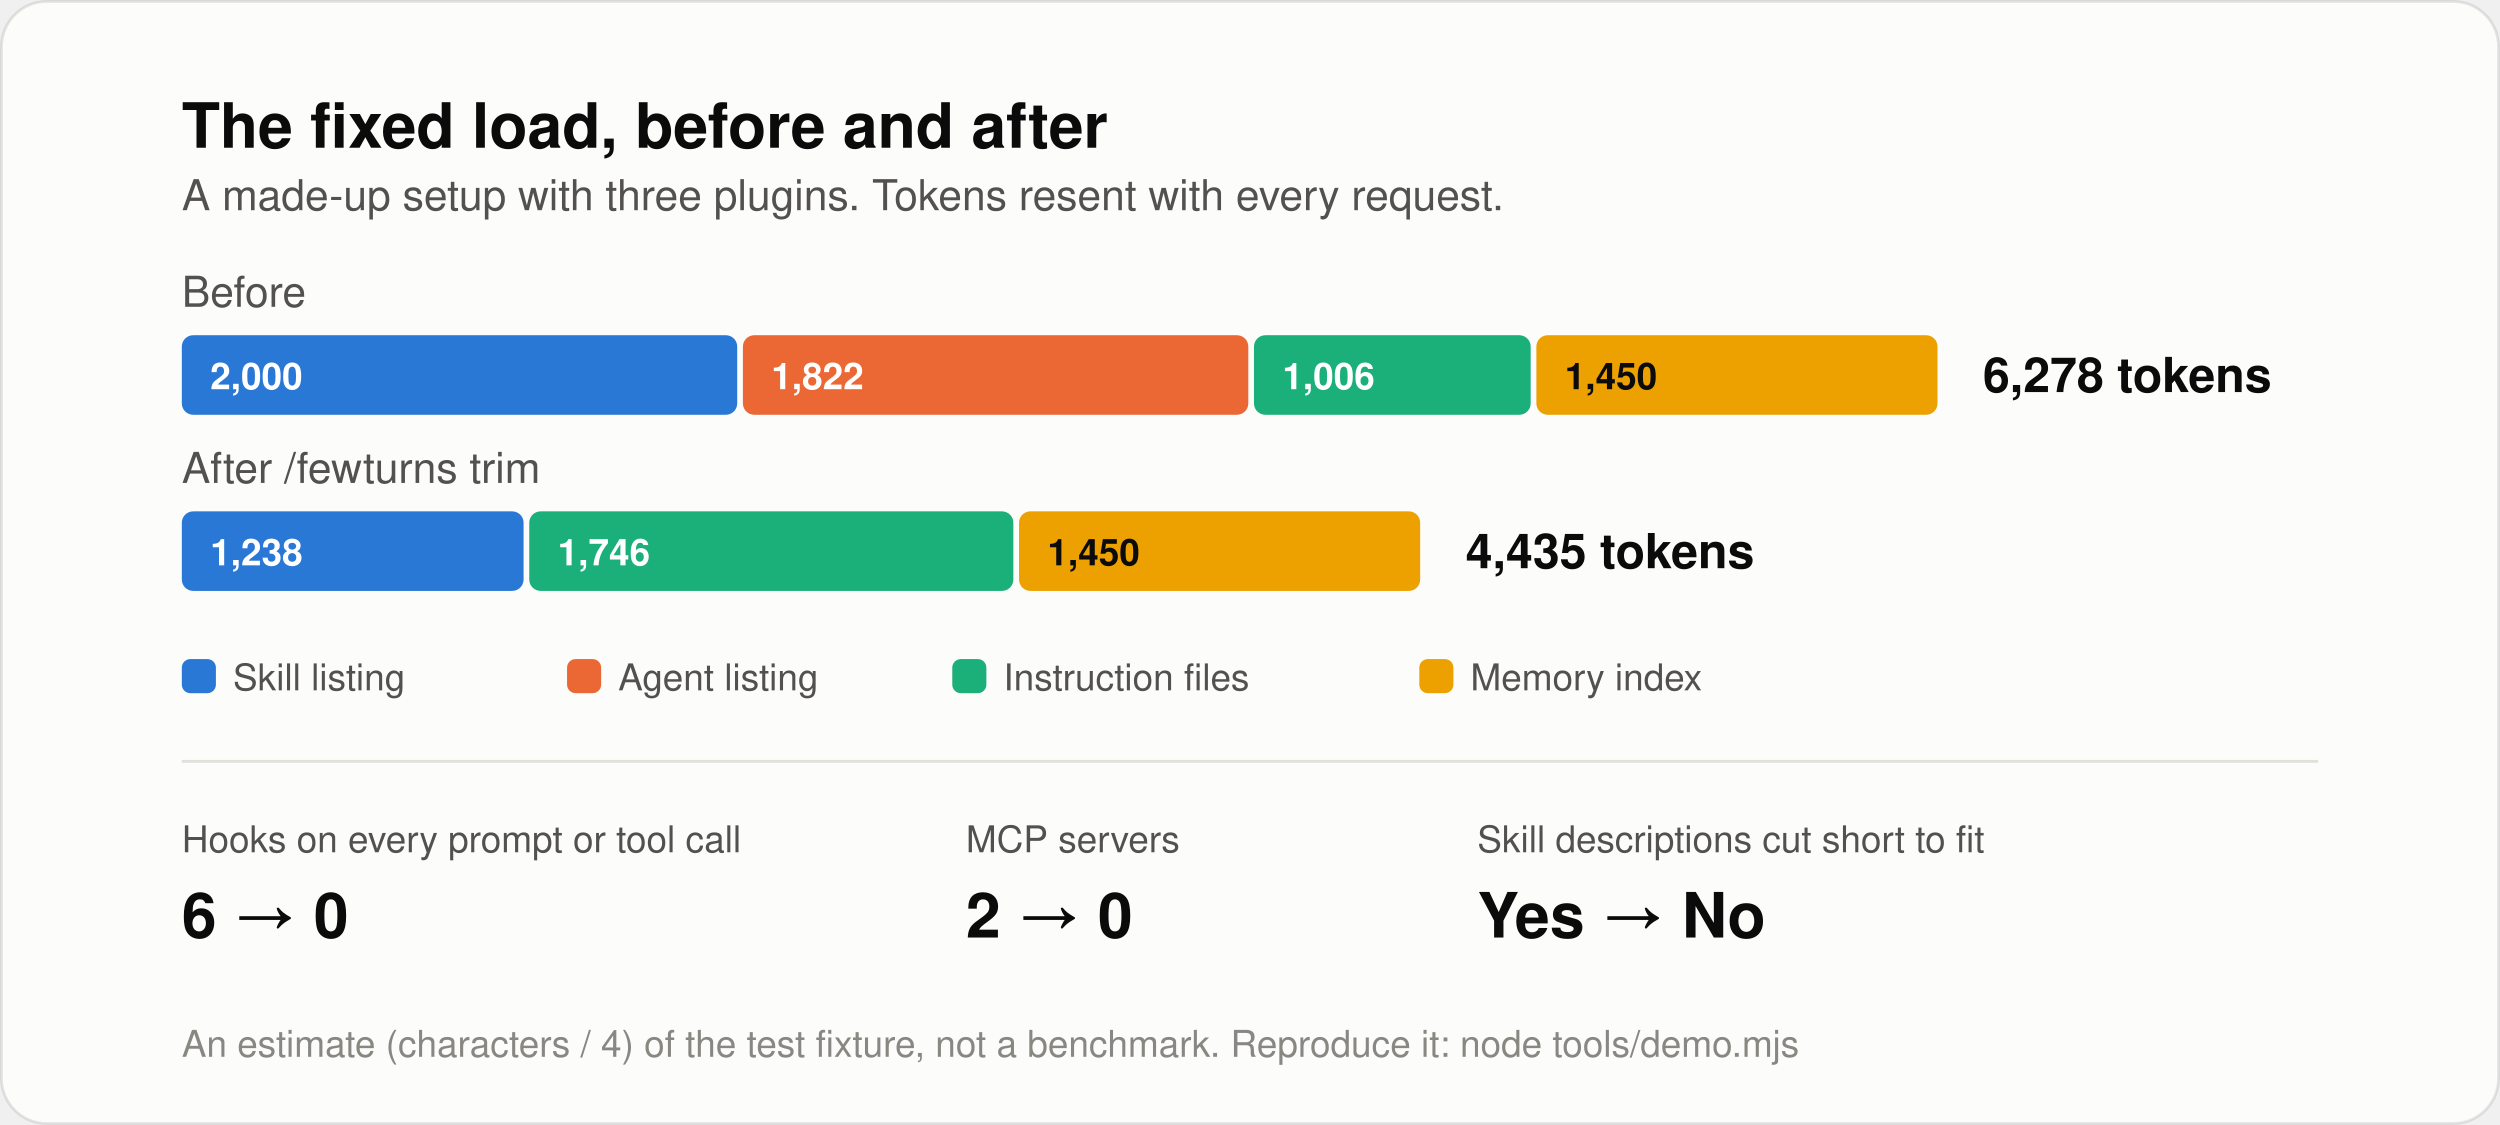
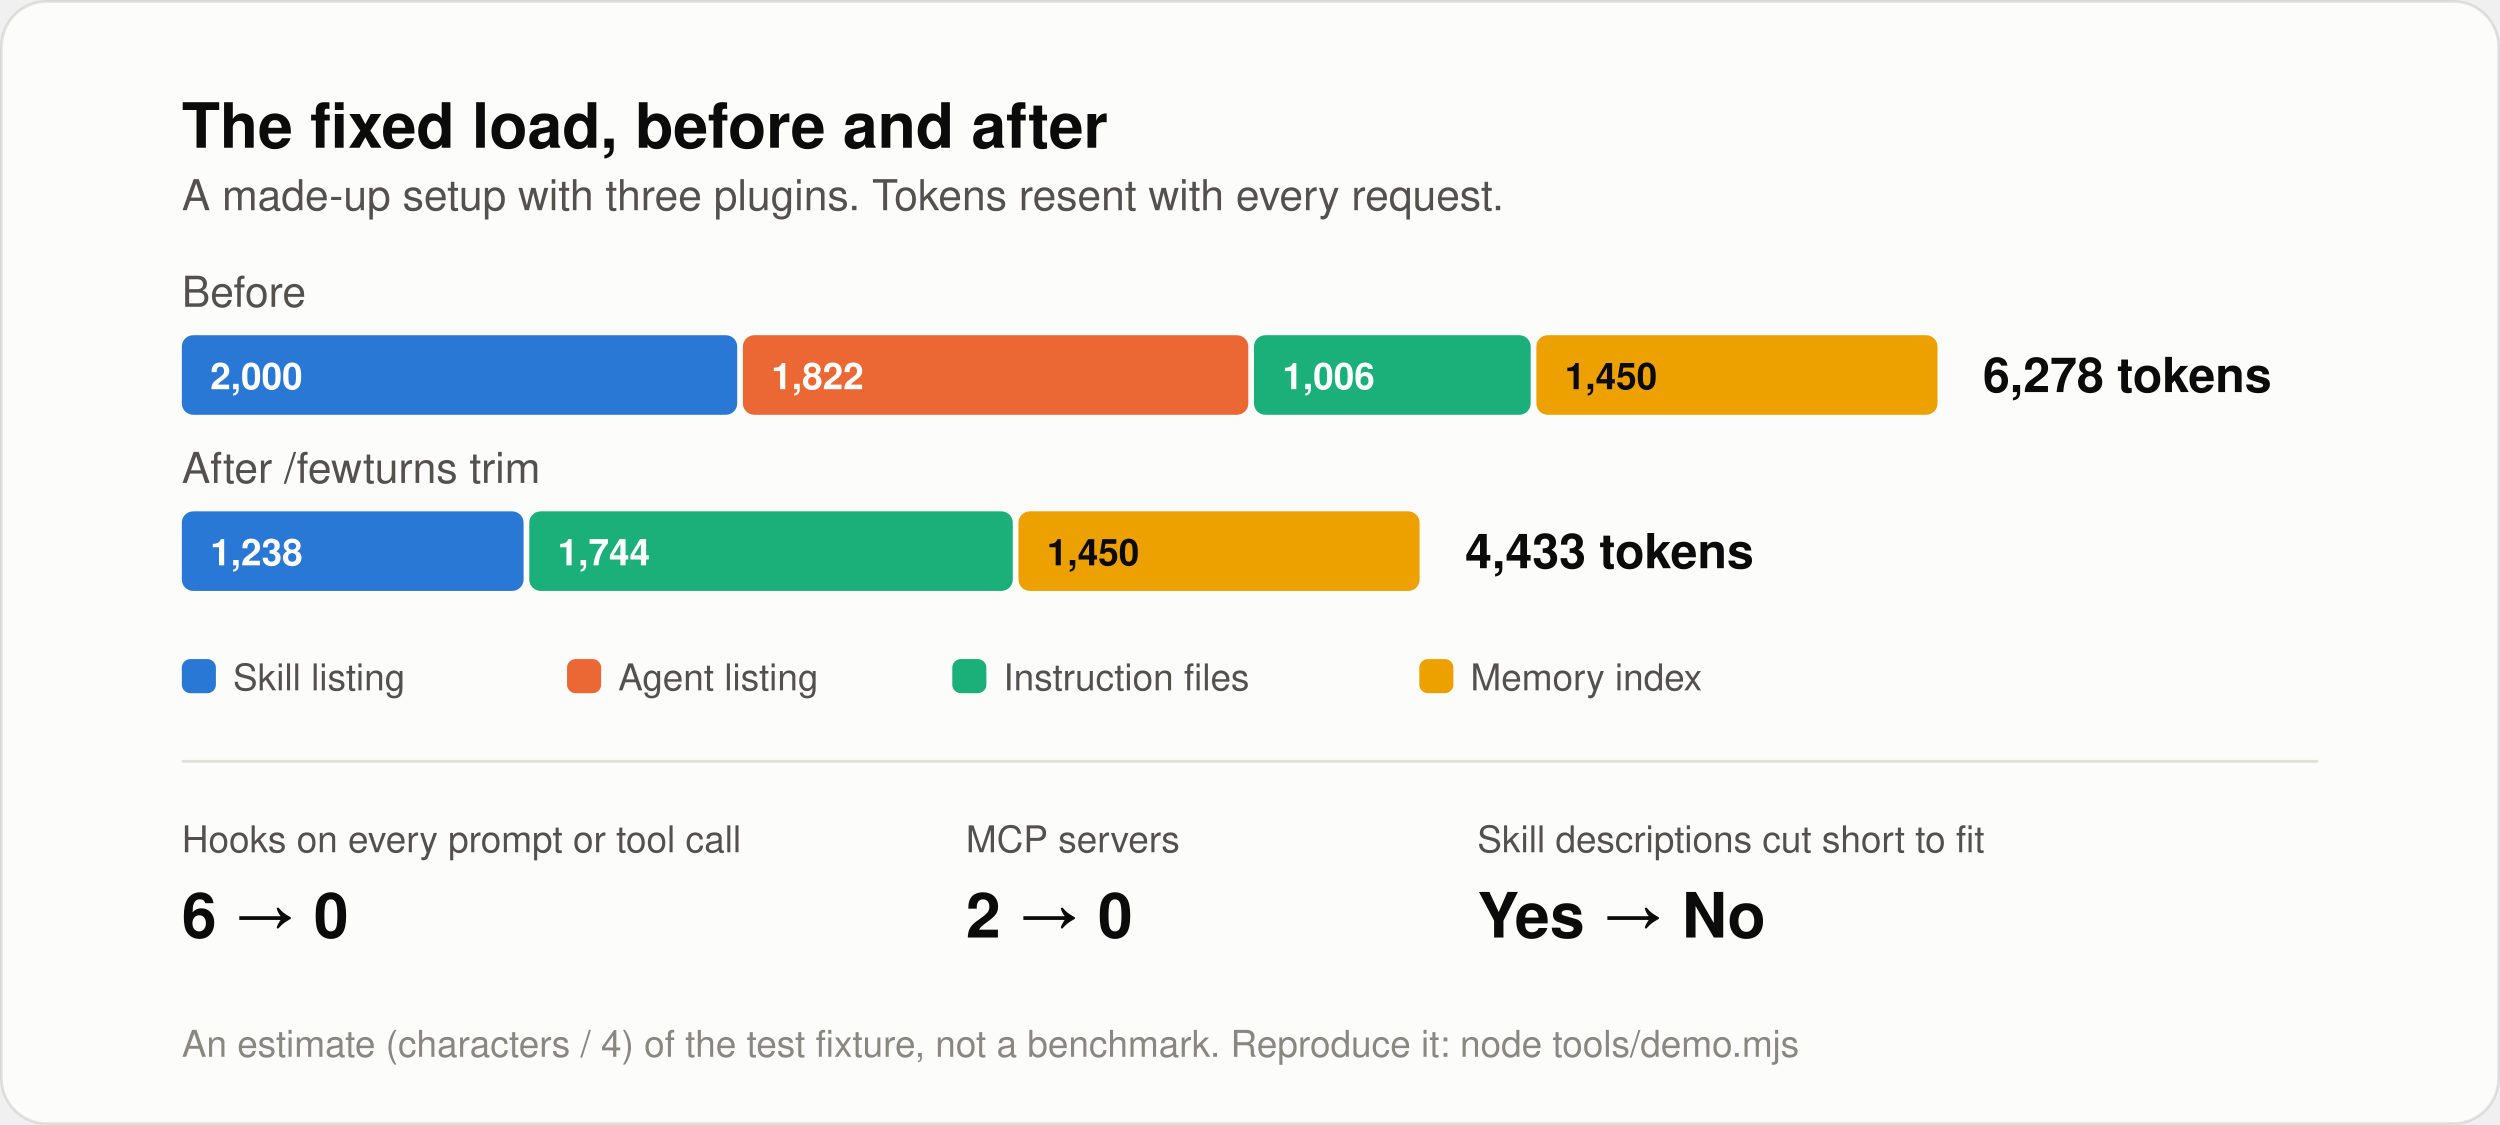
<svg xmlns="http://www.w3.org/2000/svg" viewBox="0 0 880 396" width="880" height="396" role="img" aria-labelledby="t d" font-family="system-ui, -apple-system, 'Segoe UI', Helvetica, Arial, sans-serif">
  <rect x="0.5" y="0.5" width="879" height="395" rx="16" fill="#fcfcfb" stroke="rgba(11,11,11,0.10)" />
  <text x="64" y="52" font-size="22" font-weight="650" fill="#0b0b0b" text-anchor="start">The fixed load, before and after</text>
  <text x="64" y="74" font-size="15" font-weight="400" fill="#52514e" text-anchor="start">A made-up setup with three plugins. Tokens resent with every request.</text>
  <text x="64" y="108" font-size="15" font-weight="400" fill="#52514e" text-anchor="start">Before</text>
  <rect x="64.0" y="118" width="195.5" height="28" rx="4" fill="#2a78d6" />
  <text x="74.0" y="137" font-size="13" font-weight="600" fill="#ffffff" text-anchor="start">2,000</text>
  <rect x="261.5" y="118" width="177.9" height="28" rx="4" fill="#eb6834" />
  <text x="271.5" y="137" font-size="13" font-weight="600" fill="#ffffff" text-anchor="start">1,822</text>
  <rect x="441.4" y="118" width="97.4" height="28" rx="4" fill="#1baf7a" />
  <text x="451.4" y="137" font-size="13" font-weight="600" fill="#ffffff" text-anchor="start">1,006</text>
  <rect x="540.8" y="118" width="141.2" height="28" rx="4" fill="#eda100" />
  <text x="550.8" y="137" font-size="13" font-weight="600" fill="#0b0b0b" text-anchor="start">1,450</text>
  <text x="698" y="138" font-size="17" font-weight="650" fill="#0b0b0b" text-anchor="start">6,278 tokens</text>
  <text x="64" y="170" font-size="15" font-weight="400" fill="#52514e" text-anchor="start">After /fewturns trim</text>
  <rect x="64.0" y="180" width="120.3" height="28" rx="4" fill="#2a78d6" />
  <text x="74.0" y="199" font-size="13" font-weight="600" fill="#ffffff" text-anchor="start">1,238</text>
-   <rect x="186.3" y="180" width="170.4" height="28" rx="4" fill="#1baf7a" />
-   <text x="196.3" y="199" font-size="13" font-weight="600" fill="#ffffff" text-anchor="start">1,746</text>
-   <rect x="358.7" y="180" width="141.2" height="28" rx="4" fill="#eda100" />
-   <text x="368.7" y="199" font-size="13" font-weight="600" fill="#0b0b0b" text-anchor="start">1,450</text>
-   <text x="515.923" y="200" font-size="17" font-weight="650" fill="#0b0b0b" text-anchor="start">4,435 tokens</text>
+   <rect x="186.3" y="180" width="170.2" height="28" rx="4" fill="#1baf7a" />
+   <text x="196.3" y="199" font-size="13" font-weight="600" fill="#ffffff" text-anchor="start">1,744</text>
+   <rect x="358.5" y="180" width="141.2" height="28" rx="4" fill="#eda100" />
+   <text x="368.5" y="199" font-size="13" font-weight="600" fill="#0b0b0b" text-anchor="start">1,450</text>
+   <text x="515.725" y="200" font-size="17" font-weight="650" fill="#0b0b0b" text-anchor="start">4,433 tokens</text>
  <rect x="64" y="232" width="12" height="12" rx="3" fill="#2a78d6" />
  <text x="82" y="243" font-size="13" font-weight="400" fill="#52514e" text-anchor="start">Skill listing</text>
  <rect x="199.6" y="232" width="12" height="12" rx="3" fill="#eb6834" />
  <text x="217.6" y="243" font-size="13" font-weight="400" fill="#52514e" text-anchor="start">Agent listing</text>
  <rect x="335.2" y="232" width="12" height="12" rx="3" fill="#1baf7a" />
  <text x="353.2" y="243" font-size="13" font-weight="400" fill="#52514e" text-anchor="start">Instruction files</text>
  <rect x="499.6" y="232" width="12" height="12" rx="3" fill="#eda100" />
  <text x="517.6" y="243" font-size="13" font-weight="400" fill="#52514e" text-anchor="start">Memory index</text>
  <line x1="64" y1="268" x2="816" y2="268" stroke="#e1e0d9" />
  <text x="64" y="300" font-size="13" font-weight="400" fill="#52514e" text-anchor="start">Hooks on every prompt or tool call</text>
  <text x="64" y="330" font-size="22" font-weight="650" fill="#0b0b0b" text-anchor="start">6  →  0</text>
  <text x="340" y="300" font-size="13" font-weight="400" fill="#52514e" text-anchor="start">MCP servers</text>
  <text x="340" y="330" font-size="22" font-weight="650" fill="#0b0b0b" text-anchor="start">2  →  0</text>
  <text x="520" y="300" font-size="13" font-weight="400" fill="#52514e" text-anchor="start">Skill descriptions cut short to fit</text>
  <text x="520" y="330" font-size="22" font-weight="650" fill="#0b0b0b" text-anchor="start">Yes  →  No</text>
  <text x="64" y="372" font-size="13" font-weight="400" fill="#898781" text-anchor="start">An estimate (characters / 4) of the test fixture, not a benchmark. Reproduce it: node tools/demo.mjs</text>
</svg>
